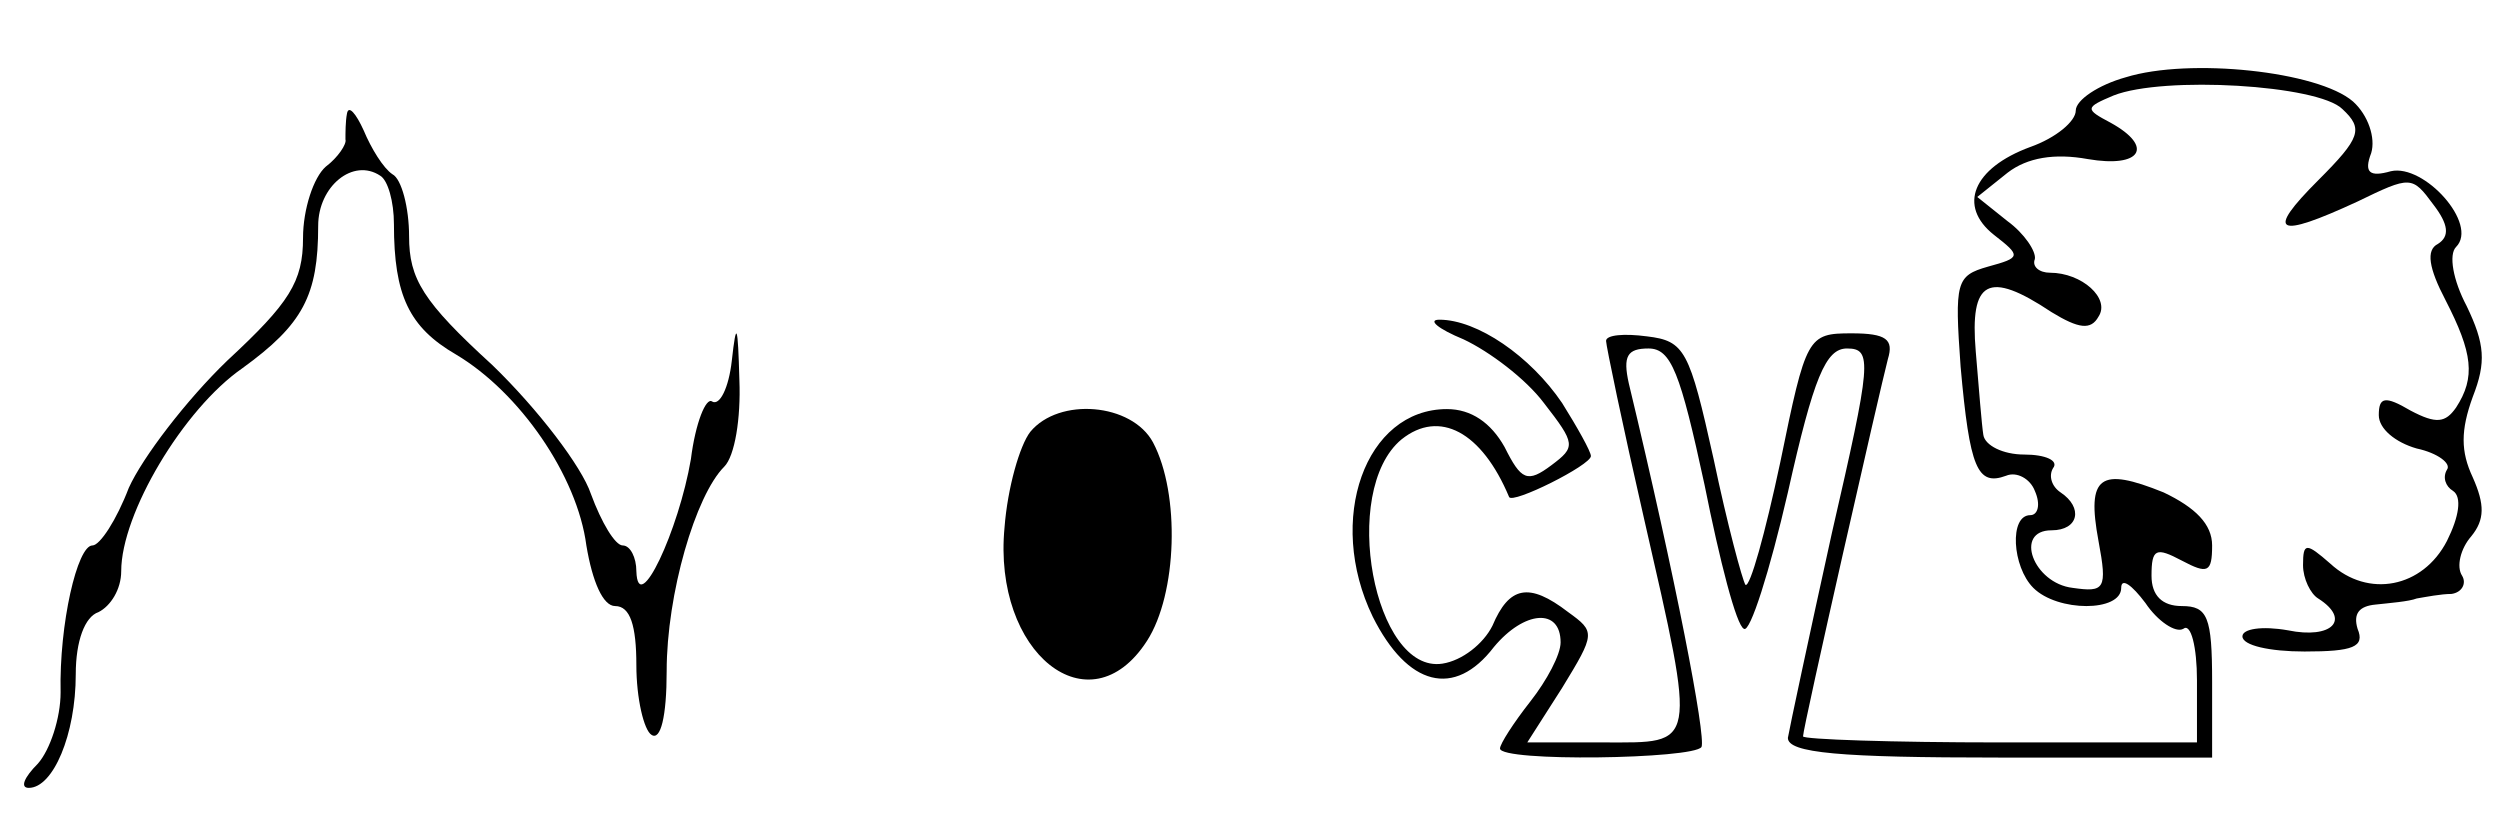
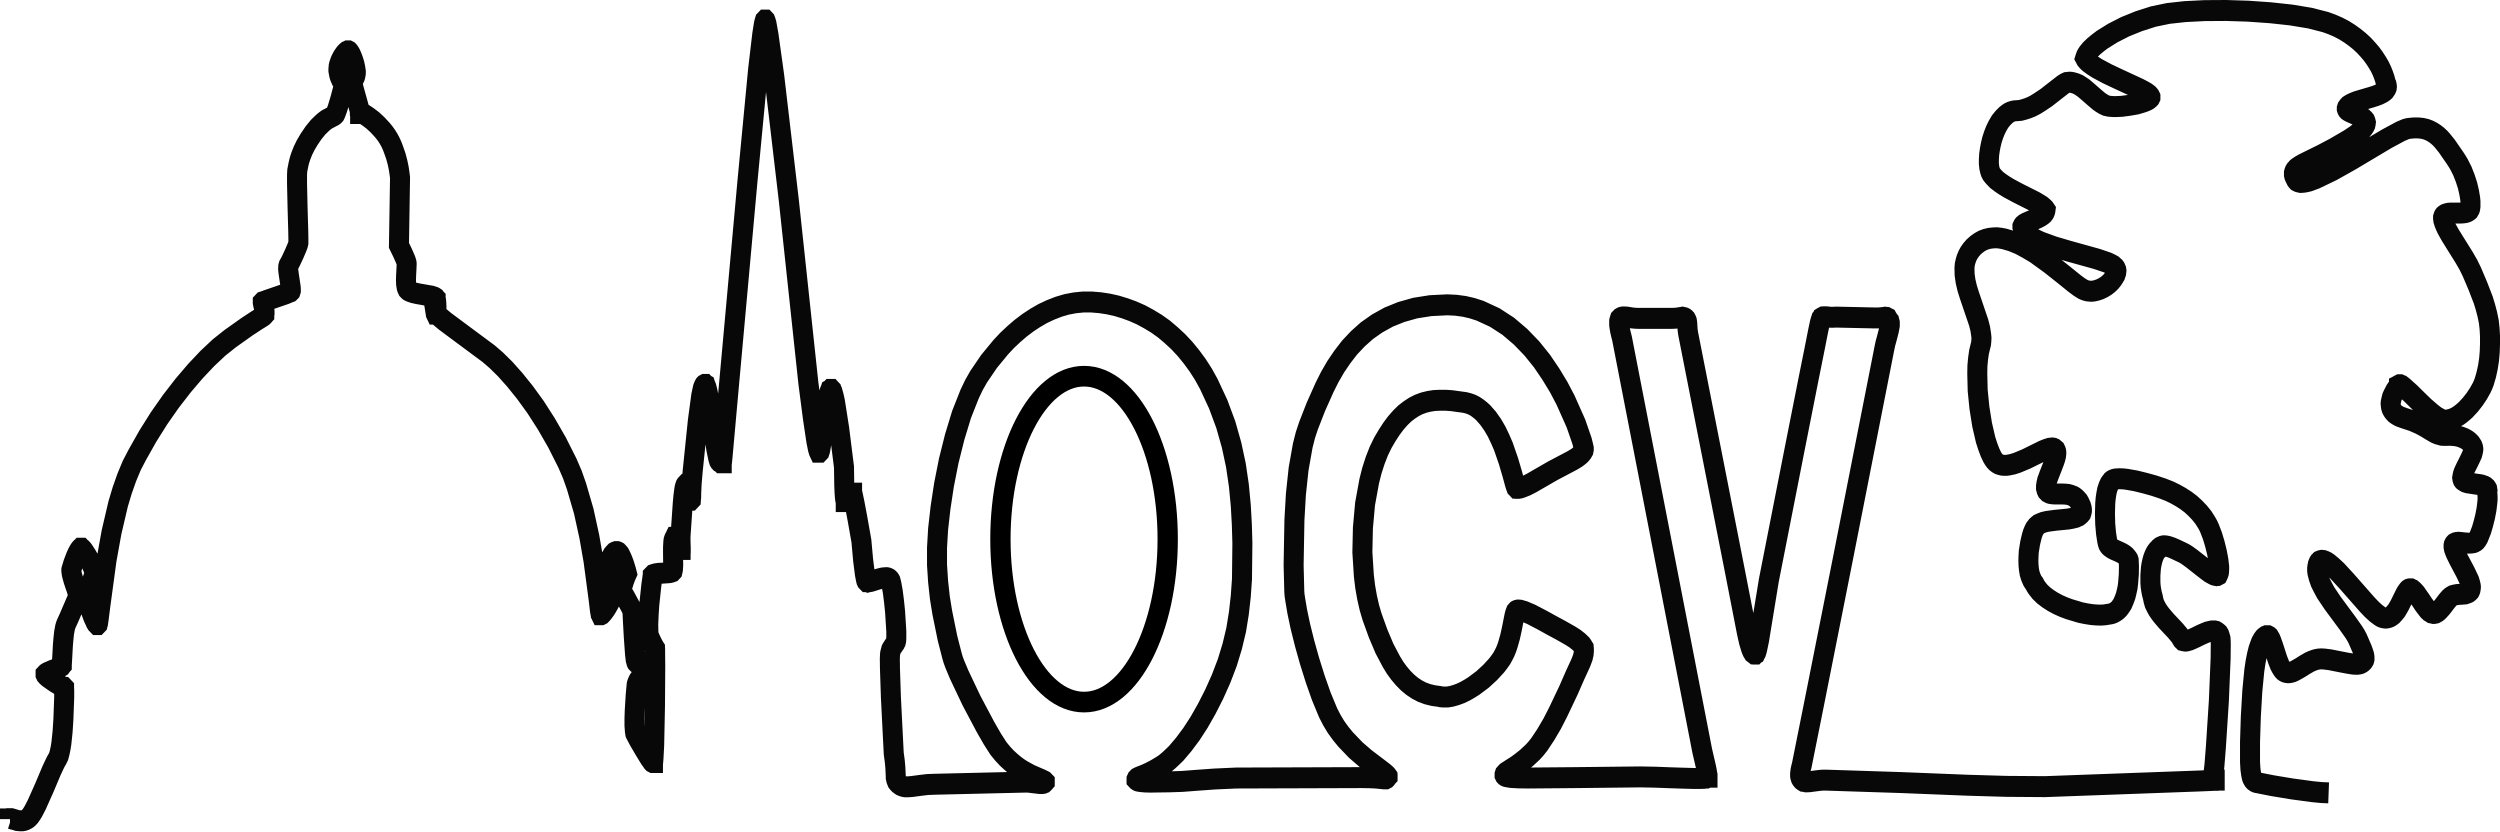
- <svg xmlns="http://www.w3.org/2000/svg" version="1.0" width="165pt" height="55pt" viewBox="0 0 165 55" preserveAspectRatio="xMidYMid meet">
-   <g transform="translate(0,55) scale(0.1,-0.1)" fill="#000000" stroke="none">
-     <path d="M1403 499 c-18 -5 -33 -15 -33 -22 0 -7 -13 -18 -30 -24 -38 -14 -48 -39 -24 -58 18 -14 18 -15 -4 -21 -21 -6 -22 -10 -18 -66 6 -67 11 -79 30 -72 7 3 16 -2 19 -10 4 -9 2 -16 -3 -16 -14 0 -12 -34 2 -48 16 -16 58 -16 58 0 0 7 7 2 16 -10 8 -12 20 -20 25 -17 5 4 9 -12 9 -34 l0 -41 -130 0 c-71 0 -130 2 -130 4 0 6 51 230 56 249 4 13 -1 17 -24 17 -29 0 -30 -2 -47 -85 -10 -47 -20 -83 -23 -81 -2 3 -12 40 -21 83 -16 72 -19 78 -44 81 -15 2 -27 1 -27 -3 0 -3 11 -56 25 -117 35 -153 35 -148 -26 -148 l-51 0 23 36 c22 36 22 37 4 50 -26 20 -39 17 -50 -9 -6 -12 -20 -23 -33 -25 -45 -7 -68 114 -27 148 25 20 53 5 71 -38 2 -5 54 21 54 27 0 3 -9 19 -19 35 -21 31 -56 55 -81 55 -8 0 -1 -6 16 -13 17 -8 41 -26 53 -42 21 -27 21 -29 5 -41 -16 -12 -20 -10 -31 12 -9 16 -22 25 -38 25 -54 0 -80 -73 -49 -137 23 -46 54 -54 80 -20 20 24 44 26 44 3 0 -8 -9 -25 -20 -39 -11 -14 -20 -28 -20 -31 0 -9 128 -7 133 1 3 7 -17 111 -48 240 -4 18 -1 23 13 23 15 0 21 -16 37 -90 10 -50 21 -93 26 -95 4 -3 17 38 29 90 17 76 25 95 39 95 17 0 16 -9 -10 -122 -15 -68 -28 -129 -29 -135 0 -10 34 -13 140 -13 l140 0 0 50 c0 43 -3 50 -20 50 -13 0 -20 7 -20 20 0 18 3 19 20 10 17 -9 20 -8 20 10 0 14 -11 25 -32 35 -42 17 -51 11 -43 -32 6 -32 4 -34 -17 -31 -26 3 -39 38 -14 38 18 0 21 15 6 25 -6 4 -8 11 -5 16 4 5 -5 9 -19 9 -14 0 -26 6 -27 13 -1 6 -3 31 -5 55 -4 47 8 54 50 26 18 -11 26 -12 31 -3 8 12 -11 29 -32 29 -7 0 -12 4 -10 9 1 5 -7 17 -18 25 l-20 16 20 16 c13 10 31 13 53 9 35 -6 44 8 15 24 -17 9 -17 10 2 18 33 13 135 7 151 -9 14 -13 12 -19 -16 -47 -35 -35 -28 -39 26 -14 35 17 36 17 50 -2 10 -13 11 -21 3 -26 -8 -4 -6 -16 5 -37 18 -35 20 -51 7 -71 -7 -10 -13 -11 -30 -2 -17 10 -21 9 -21 -3 0 -9 11 -18 25 -22 14 -3 23 -10 20 -14 -3 -5 -1 -11 4 -14 6 -4 4 -17 -4 -33 -16 -31 -52 -38 -77 -15 -16 14 -18 14 -18 -1 0 -9 5 -19 10 -22 22 -14 9 -27 -20 -21 -17 3 -30 1 -30 -4 0 -6 18 -10 41 -10 32 0 40 3 35 15 -3 10 1 15 12 16 9 1 22 2 27 4 6 1 16 3 23 3 7 1 10 7 7 12 -4 6 -1 18 6 26 9 11 9 21 1 39 -8 17 -8 31 0 53 9 23 8 35 -4 60 -9 17 -12 34 -7 39 15 15 -21 55 -43 50 -14 -4 -18 -1 -13 12 3 10 -2 25 -12 34 -23 20 -108 29 -150 16z" />
-     <path d="M229 475 c-1 -5 -1 -13 -1 -17 1 -3 -5 -12 -13 -18 -8 -7 -15 -28 -15 -47 0 -29 -9 -43 -50 -81 -27 -26 -56 -64 -65 -84 -8 -21 -19 -38 -24 -38 -10 0 -22 -52 -21 -97 0 -17 -7 -38 -15 -47 -9 -9 -12 -16 -6 -16 16 0 31 35 31 75 0 22 6 38 15 41 8 4 15 15 15 27 0 38 41 107 80 134 40 29 50 48 50 94 0 26 23 45 41 33 5 -3 9 -17 9 -32 0 -47 10 -68 41 -86 42 -25 80 -80 86 -126 4 -24 11 -40 19 -40 10 0 14 -13 14 -39 0 -22 5 -43 10 -46 6 -4 10 12 10 42 0 51 19 116 38 135 7 7 11 32 10 57 -1 37 -2 40 -5 13 -2 -18 -8 -30 -13 -27 -4 3 -11 -14 -14 -38 -8 -47 -35 -105 -36 -74 0 9 -4 17 -9 17 -5 0 -14 15 -21 34 -6 18 -35 56 -65 85 -46 42 -55 57 -55 85 0 19 -5 38 -11 41 -6 4 -14 17 -19 29 -5 11 -10 17 -11 11z" />
-     <path d="M680 265 c-7 -9 -15 -37 -17 -63 -8 -83 56 -134 94 -75 20 31 22 97 4 131 -14 26 -62 30 -81 7z" />
+ <svg xmlns="http://www.w3.org/2000/svg" width="739.616mm" height="245.932mm" id="svg4632" version="1.1">
+   <defs id="defs4634" />
+   <g id="layer1" transform="translate(968.7655,573.1081)">
+     <g transform="matrix(8.934608,0,0,8.550648,-3230.609,4685.309)" id="g10723" style="stroke-width:2.619;stroke-miterlimit:4;stroke-dasharray:none">
+       <g transform="matrix(0.01687249,0,0,0.01846101,201.9118,-645.8174)" style="stroke:#000000;stroke-width:148.403;stroke-miterlimit:4;stroke-dasharray:none;stroke-opacity:0.968" id="g9302">
+         <g id="g9304" style="fill:none;stroke:#000000;stroke-width:148.403;stroke-miterlimit:4;stroke-dasharray:none;stroke-opacity:0.968">
+           <path id="path9306" d="m 3111.308,7473 v -1 h 1 l 1,-1 v 0 l 1,-1 h 1 2 3 l 3,1 6,1 17,5 20,6 11,1 12,1 h 12 l 12,-2 12,-4 6,-3 6,-3 6,-4 6,-5 11,-11 11,-15 13,-20 26,-48 56,-120 53,-120 24,-49 10,-19 10,-16 4,-8 5,-10 7,-25 7,-31 6,-36 9,-82 6,-88 6,-157 v -50 l -1,-14 v -4 l -1,-1 v 0 0 0 0 h -1 l -1,-1 -5,-2 -15,-8 -45,-26 -24,-16 -21,-14 -9,-7 -7,-6 -5,-6 -2,-2 -1,-2 v -1 -1 -1 -1 -1 l 1,-1 2,-2 2,-2 3,-2 7,-4 19,-8 22,-9 23,-8 20,-9 8,-4 7,-4 2,-3 2,-2 1,-2 1,-1 v -1 l 1,-17 2,-32 5,-88 4,-47 5,-45 7,-37 4,-14 4,-11 22,-46 26,-58 24,-53 9,-20 7,-12 1,-1 v -1 l 1,-3 v -4 -4 l -2,-9 -3,-12 -9,-28 -11,-30 -11,-32 -9,-31 -3,-13 -2,-13 -1,-10 v -5 l 1,-4 6,-18 7,-23 10,-25 10,-25 11,-23 11,-19 5,-7 4,-5 2,-2 2,-1 1,-1 h 1 1 1 1 l 1,1 2,1 3,2 3,3 7,8 7,10 17,25 18,30 16,31 13,29 5,14 3,11 1,10 v 4 4 l -2,8 -3,9 -8,22 -21,54 -11,27 -8,24 -2,10 -2,9 -1,4 v 3 3 l 1,2 5,14 9,23 23,62 12,31 13,27 5,11 5,8 3,3 2,2 2,2 h 1 1 v 0 l 1,-1 1,-1 2,-7 4,-27 13,-98 46,-324 37,-196 49,-200 30,-96 34,-92 37,-85 42,-77 78,-132 83,-126 88,-120 90,-111 91,-102 89,-90 87,-78 83,-63 127,-86 72,-45 34,-20 9,-6 4,-3 3,-3 1,-2 2,-2 v -2 l 1,-3 1,-6 v -7 -7 l -1,-8 -3,-15 -7,-29 -2,-10 v -3 -1 -1 0 0 0 l 1,-1 1,-1 7,-2 22,-8 67,-22 70,-23 25,-10 8,-3 2,-2 2,-1 1,-1 v 0 l 1,-3 1,-3 v -3 -9 l -1,-12 -9,-58 -5,-32 -4,-29 -1,-13 1,-11 v -5 l 1,-4 1,-3 1,-3 8,-13 10,-19 23,-47 21,-47 7,-18 2,-8 1,-5 v -9 -18 l -1,-57 -5,-165 -4,-170 v -62 l 1,-20 1,-13 9,-43 7,-28 11,-32 15,-36 20,-39 26,-42 32,-45 34,-40 30,-28 13,-11 12,-9 12,-8 10,-5 32,-16 6,-3 4,-3 3,-2 2,-2 1,-2 2,-2 3,-6 4,-10 10,-26 21,-67 18,-65 6,-22 1,-6 1,-3 v -1 -1 -1 l -2,-3 -4,-8 -14,-25 -7,-16 -4,-9 -3,-10 -2,-9 -2,-11 -2,-10 v -11 l 1,-11 1,-11 3,-12 4,-11 4,-11 5,-11 11,-20 6,-9 6,-8 6,-8 6,-6 5,-5 5,-4 3,-1 2,-1 2,-1 h 2 1 1 l 2,1 2,2 2,2 5,7 5,8 5,10 5,11 10,25 9,28 6,27 2,13 2,12 v 10 l -1,9 -2,8 -1,6 -2,6 -2,4 -2,4 -2,4 -4,5 -4,5 -1,2 -1,3 -1,2 -1,4 -1,4 v 4 3 l 1,4 2,11 8,30 23,79 20,69 3,11 1,7 v 3 0 1 0 0 0 h -1 v -1 0 l -1,-1 -1,-2 v -1 0 -1 0 l 1,-1 h 1 2 l 2,1 8,2 9,5 12,6 28,18 33,24 35,31 35,36 17,20 16,21 15,23 13,23 12,25 10,25 18,49 13,47 9,42 5,33 4,30 -8,480 26,51 19,41 7,17 2,7 2,6 1,6 v 8 l -1,22 -3,57 -1,30 1,28 2,13 2,11 3,9 2,4 2,4 3,3 3,3 4,3 6,3 11,4 15,5 32,7 36,6 35,6 31,5 12,4 10,3 4,2 3,2 2,3 1,1 v 1 l 1,6 2,8 2,19 1,22 v 22 19 l -1,7 v 6 l -1,2 v 1 h -1 v 0 0 1 0 -1 0 h -1 v 0 l -1,-2 -1,-6 30,27 40,32 100,71 223,158 57,47 65,61 71,76 76,90 79,104 80,119 80,133 77,146 36,80 31,84 54,177 41,179 31,170 38,273 10,81 4,21 1,6 1,2 h 1 v 0 h 1 1 l 2,-1 2,-2 2,-2 5,-5 6,-7 14,-18 14,-21 14,-24 12,-23 10,-20 3,-9 2,-7 1,-3 v -4 l -1,-7 -1,-8 -3,-9 -8,-18 -9,-19 -10,-20 -8,-20 -4,-11 -3,-10 -1,-10 -1,-10 1,-10 1,-12 2,-13 4,-13 8,-28 11,-26 6,-13 7,-11 6,-11 7,-8 7,-7 3,-3 4,-2 3,-1 3,-1 h 4 3 l 3,1 4,2 3,3 3,3 7,8 6,11 6,12 6,13 12,29 9,27 8,25 6,23 -8,17 -7,17 -8,22 -7,22 -3,11 -2,11 -2,10 v 9 l 1,4 v 4 l 2,3 1,3 19,29 22,39 21,37 7,15 2,6 2,5 1,8 1,14 2,42 7,120 9,120 5,41 4,14 1,4 1,2 1,1 2,2 2,1 2,1 3,1 h 3 l 3,1 7,-1 7,-1 7,-2 16,-4 16,-4 7,-1 7,-1 h 3 3 l 3,1 h 3 l 2,1 2,2 2,2 1,2 1,1 v 2 3 3 l -1,3 -1,4 -2,4 -6,8 -15,19 -18,21 -20,22 -18,23 -8,11 -6,12 -4,10 -2,6 -1,5 -7,73 -7,109 -2,56 v 50 l 3,38 2,14 1,5 2,4 25,45 40,65 39,61 15,20 5,7 2,2 2,1 v 0 0 h 1 v -2 l 2,-6 2,-24 5,-90 6,-278 2,-280 -1,-94 v -27 l -1,-7 v -2 -1 0 l -2,-3 -3,-5 -9,-15 -13,-25 -16,-34 -2,-6 -2,-7 -2,-20 -1,-53 3,-68 5,-73 15,-136 7,-47 2,-15 2,-8 v -1 l 1,-1 2,-2 2,-2 3,-1 3,-1 4,-1 8,-2 21,-3 24,-1 47,-3 9,-1 9,-2 3,-1 3,-1 3,-1 2,-2 1,-1 1,-1 1,-4 1,-4 1,-5 1,-14 1,-16 -1,-83 v -43 l 2,-37 2,-15 2,-6 2,-5 2,-4 2,-3 1,-2 h 2 l 1,-1 h 2 3 l 3,1 3,1 2,2 3,2 2,3 2,2 2,3 3,7 3,8 2,8 2,9 4,30 1,5 1,4 1,1 v 1 0 0 0 0 h 1 v 0 0 0 -1 l 1,-1 v -1 -1 -4 -4 l -1,-27 -1,-40 1,-25 2,-27 14,-194 5,-52 6,-44 3,-17 4,-13 2,-5 2,-3 1,-1 1,-1 1,-1 h 1 1 1 l 1,1 h 1 l 2,2 2,2 2,3 1,3 3,8 2,9 3,10 3,22 5,39 1,7 1,5 1,1 v 1 h 1 v 0 0 0 0 h 1 v 0 l 1,-1 v -1 l 1,-2 v -2 l 1,-5 1,-6 1,-40 3,-63 8,-89 38,-353 25,-178 7,-32 6,-25 4,-9 3,-7 3,-5 1,-1 2,-1 h 1 1 l 1,1 2,1 1,3 3,6 4,10 7,26 7,34 30,187 29,190 14,65 6,19 3,5 2,2 1,1 9,4 1,1 h 1 1 v 0 h 1 v -1 h 1 v -1 l 1,-1 1,-2 1,-8 3,-30 41,-436 144,-1516 79,-791 31,-251 12,-72 5,-19 2,-6 1,-1 1,-1 v 0 h 1 l 1,1 2,5 6,19 15,80 42,288 109,886 145,1294 33,243 26,167 12,56 5,16 2,4 1,2 h 1 v 0 0 h 1 l 1,-1 1,-1 1,-3 2,-5 2,-8 9,-51 22,-153 24,-154 7,-29 6,-22 3,-8 3,-5 1,-3 2,-1 1,-1 h 1 1 1 l 1,1 1,1 2,2 1,3 4,7 3,10 8,28 8,35 31,189 36,274 2,131 2,46 3,39 2,14 2,10 1,3 1,1 v 1 h 1 v 0 0 h 1 v 0 l 1,-1 27,-45 3,-4 4,-4 3,-4 1,-1 h 1 l 2,-1 v 0 h 1 1 v 0 h 1 v 1 h 1 l 1,2 1,2 1,2 5,22 9,41 22,112 29,156 13,137 13,98 7,35 3,12 2,4 1,1 1,1 1,1 h 1 l 3,1 3,1 4,-1 8,-1 11,-2 53,-16 28,-7 13,-2 13,-1 h 11 l 5,1 5,2 4,2 4,3 3,3 3,4 3,5 2,7 5,19 10,53 9,68 8,74 9,139 v 49 l -1,16 -1,5 -1,4 -3,5 -2,5 -6,8 -12,17 -6,9 -3,5 -3,5 -2,7 -2,7 -2,7 -2,9 -1,14 -1,24 1,70 7,202 21,397 8,57 4,44 3,60 v 10 l 2,9 2,8 3,7 3,7 5,6 7,7 8,6 9,6 10,4 10,3 11,2 h 11 12 l 27,-2 71,-9 45,-5 54,-2 667,-15 h 26 l 25,3 44,5 18,2 h 8 7 l 7,-1 2,-1 3,-1 2,-2 2,-1 2,-2 1,-2 1,-1 v -1 -1 l -1,-1 v -1 l -1,-1 -3,-3 -4,-2 -5,-2 -12,-6 -80,-33 -54,-28 -30,-18 -30,-21 -30,-24 -32,-28 -30,-31 -31,-36 -45,-67 -50,-83 -105,-189 -91,-183 -33,-75 -12,-31 -8,-26 -34,-126 -39,-183 -18,-106 -13,-114 -8,-118 v -121 l 8,-132 18,-152 26,-163 35,-169 44,-168 51,-160 60,-145 32,-64 35,-59 77,-108 87,-101 47,-48 49,-44 51,-42 54,-39 54,-34 56,-31 58,-26 59,-22 60,-17 61,-11 62,-6 h 62 l 63,5 62,9 61,13 62,18 60,21 59,25 58,30 57,33 56,38 53,43 52,46 50,51 48,56 46,60 43,64 40,69 70,144 56,144 43,145 32,143 22,143 14,140 8,136 4,133 -3,254 -9,122 -14,119 -20,118 -29,116 -37,116 -46,115 -52,111 -55,103 -56,94 -57,84 -57,73 -56,63 -28,26 -27,24 -26,21 -26,17 -47,27 -40,20 -32,14 -26,10 -19,7 -7,3 -6,3 -2,2 -2,1 -2,2 -2,2 -1,2 v 2 l -1,2 v 2 1 l 1,1 v 1 l 1,1 3,2 3,2 5,2 5,1 13,2 33,3 39,1 140,-2 95,-3 109,-8 131,-9 161,-7 930,-3 61,1 45,2 53,5 8,1 h 6 4 2 l 2,-1 1,-1 2,-1 1,-1 1,-1 3,-4 3,-5 1,-1 v -2 l -1,-2 v -2 l -3,-4 -5,-5 -14,-12 -20,-15 -120,-87 -74,-61 -75,-75 -36,-42 -34,-45 -31,-49 -28,-52 -50,-115 -46,-125 -42,-128 -37,-126 -31,-119 -23,-104 -15,-85 -5,-32 -2,-26 -5,-186 6,-321 11,-182 20,-179 31,-166 20,-75 23,-66 54,-132 66,-141 38,-72 43,-71 49,-69 54,-67 61,-62 68,-58 76,-51 85,-45 93,-36 104,-28 113,-17 125,-6 64,3 62,8 59,13 58,18 109,48 100,62 91,74 84,83 75,89 66,93 59,93 50,91 77,165 45,124 10,39 3,13 v 8 l -1,5 -1,5 -3,5 -3,5 -8,10 -10,10 -13,10 -14,10 -33,19 -143,72 -158,87 -39,19 -34,13 -13,4 -12,2 h -4 -4 l -2,-1 h -2 l -1,-1 -1,-1 -1,-1 -1,-3 -3,-6 -7,-21 -19,-67 -28,-91 -38,-105 -24,-53 -26,-52 -30,-49 -34,-46 -37,-40 -20,-17 -20,-15 -22,-14 -23,-11 -24,-8 -25,-6 -98,-13 -45,-3 h -43 l -42,2 -40,6 -38,9 -37,13 -35,17 -35,22 -34,25 -33,31 -33,36 -32,41 -32,47 -32,52 -30,59 -27,66 -24,71 -20,75 -31,162 -16,170 -4,172 11,167 10,79 14,76 17,71 20,65 45,119 47,106 52,94 27,42 29,38 31,35 32,31 34,27 36,23 38,19 40,14 43,10 45,6 14,3 15,1 h 31 l 31,-5 33,-9 34,-12 33,-15 33,-18 33,-20 63,-45 57,-50 48,-50 20,-25 17,-23 14,-24 13,-25 11,-26 9,-26 16,-54 12,-52 18,-87 4,-17 4,-13 2,-5 2,-5 3,-3 2,-3 1,-1 2,-1 3,-1 5,-1 h 5 l 11,1 14,4 15,4 17,7 37,15 80,40 72,38 68,35 70,38 33,20 28,21 12,11 11,10 8,11 7,11 1,12 v 12 l -1,11 -1,11 -3,10 -2,11 -8,21 -9,22 -12,25 -29,60 -49,107 -77,155 -44,82 -48,78 -48,69 -25,30 -24,25 -46,41 -41,31 -36,25 -30,18 -24,15 -10,6 -8,5 -6,6 -2,2 -2,3 -2,2 -1,3 v 3 3 1 l 1,2 1,1 2,1 4,3 5,2 16,3 20,3 55,3 70,1 360,-3 473,-5 110,2 109,4 97,3 76,2 h 50 l 31,-1 9,-1 4,-1 h 3 l 2,-1 3,-1 1,-2 2,-1 v -1 h 1 v -2 -2 -3 -8 l -2,-9 -4,-23 -6,-28 -27,-111 -275,-1351 -320,-1570 -9,-34 -5,-21 -4,-21 -3,-21 v -10 -9 -8 l 2,-8 1,-3 1,-3 1,-3 2,-2 2,-2 2,-2 2,-1 3,-2 2,-1 3,-1 6,-1 h 7 7 l 16,1 39,6 22,2 23,1 h 251 l 20,-1 17,-1 26,-4 11,-1 4,-1 5,1 4,1 4,1 4,2 4,3 2,2 2,2 1,2 1,2 3,5 2,5 1,6 1,6 1,13 2,32 2,18 3,18 347,1683 88,431 15,64 15,48 7,17 3,6 4,6 3,5 4,3 4,3 h 2 l 2,1 h 1 1 l 1,-1 2,-1 2,-4 3,-5 5,-15 5,-21 12,-55 12,-71 60,-350 186,-903 107,-516 52,-247 9,-44 12,-58 12,-54 6,-20 3,-8 1,-3 2,-2 2,-2 1,-2 2,-1 2,-2 1,-1 2,-1 2,-1 h 3 l 4,-1 h 5 12 l 31,3 h 20 l 23,-1 286,6 h 22 l 19,-1 30,-3 5,-1 6,1 h 2 l 2,1 h 2 l 2,1 2,1 1,2 2,2 1,1 2,3 1,2 2,6 3,2 2,3 2,2 1,4 1,3 1,4 v 9 11 l -2,11 -5,25 -16,59 -9,31 -7,31 -308,1492 -207,995 -99,472 -5,18 -4,18 -2,16 -1,8 v 7 8 l 1,6 2,6 2,6 3,5 4,5 4,4 6,4 3,1 3,2 8,1 8,2 h 8 l 19,-1 22,-3 49,-6 26,-2 h 28 l 550,17 497,19 287,8 285,2 1143,-40 100,-4 10,-1 h 5 l 1,-1 h 1 v 0 0 0 0 -1 0 0 h -1 l -15,-5 -2,-1 -1,-1 h -1 v -1 -1 0 -1 0 l 1,-1 h 1 l 2,-2 3,-1 11,-90 11,-132 22,-326 13,-301 1,-100 -1,-30 -1,-10 -1,-3 -1,-2 -3,-12 -4,-11 -5,-8 -7,-6 -7,-5 -7,-4 -9,-2 h -9 -10 l -10,2 -22,5 -23,9 -24,10 -47,22 -23,10 -20,8 -19,5 -8,1 -8,-1 -6,-1 -4,-1 -2,-2 -3,-2 -2,-2 -4,-6 -8,-14 -11,-14 -27,-31 -68,-69 -34,-38 -16,-20 -15,-21 -12,-21 -11,-22 -7,-23 -5,-24 -7,-25 -5,-25 -4,-26 -2,-27 v -52 l 4,-51 4,-24 5,-22 6,-21 7,-18 8,-17 8,-13 5,-6 4,-5 5,-5 5,-3 4,-5 3,-4 4,-3 4,-3 5,-2 4,-2 5,-2 4,-1 5,-1 h 5 l 11,1 11,2 11,3 24,8 26,11 53,24 14,7 17,10 36,25 80,60 38,28 17,12 17,9 14,7 6,2 6,1 5,1 5,-1 h 2 l 2,-1 1,-2 2,-1 2,-4 2,-5 2,-6 1,-7 1,-17 v -20 l -6,-48 -11,-55 -15,-58 -18,-57 -21,-52 -11,-23 -12,-20 -24,-36 -28,-33 -31,-31 -33,-29 -36,-26 -39,-24 -41,-22 -43,-20 -51,-19 -63,-20 -68,-18 -68,-16 -65,-11 -28,-3 -26,-1 -23,1 -9,1 -8,2 -8,3 -6,3 -4,3 -2,3 -1,2 -7,7 -6,8 -5,10 -5,11 -9,25 -6,30 -5,32 -3,35 -2,73 2,72 6,65 8,50 4,18 2,7 2,5 2,4 3,4 3,4 4,4 8,6 9,6 11,6 11,5 24,10 24,11 11,6 11,7 10,8 8,9 4,5 4,5 3,5 2,6 2,44 -1,55 -5,61 -4,32 -7,31 -8,31 -11,28 -12,27 -16,23 -8,10 -10,10 -10,8 -11,7 -11,6 -13,5 -13,3 -14,2 -25,4 -29,2 -34,-1 -36,-3 -40,-6 -41,-8 -84,-24 -42,-15 -40,-17 -39,-20 -36,-22 -33,-24 -28,-26 -23,-28 -10,-15 -8,-15 -8,-10 -7,-11 -11,-24 -9,-27 -5,-29 -3,-30 -1,-32 1,-31 2,-32 10,-60 13,-52 7,-21 8,-18 7,-13 4,-5 3,-3 6,-8 8,-7 9,-7 11,-5 24,-9 27,-6 62,-8 65,-6 30,-3 28,-5 25,-6 11,-5 10,-4 8,-6 7,-6 6,-7 3,-9 2,-9 v -10 l -2,-12 -4,-13 -6,-13 -6,-12 -6,-10 -8,-9 -8,-8 -8,-7 -8,-6 -9,-5 -19,-7 -19,-5 -20,-2 -20,-1 h -39 -18 l -16,-1 -15,-2 -7,-2 -6,-3 -6,-3 -4,-4 -5,-5 -3,-6 -2,-7 -2,-7 v -8 -9 l 3,-18 5,-21 17,-44 19,-46 18,-45 7,-20 5,-19 2,-17 v -8 l -1,-7 -2,-6 -3,-6 -5,-4 -5,-4 -3,-1 -4,-2 -7,-1 -9,1 -10,1 -23,7 -26,10 -125,59 -68,27 -33,10 -31,6 -15,2 h -15 l -14,-1 -13,-3 -13,-4 -11,-6 -11,-8 -10,-10 -9,-12 -9,-14 -17,-34 -16,-41 -16,-47 -26,-107 -20,-120 -13,-123 -3,-119 1,-56 5,-51 7,-47 10,-40 5,-19 2,-20 1,-20 -2,-21 -7,-44 -12,-45 -69,-194 -16,-49 -12,-49 -7,-48 -1,-46 2,-23 5,-22 7,-22 9,-21 12,-21 14,-19 18,-20 21,-18 23,-16 24,-13 25,-9 26,-6 26,-3 28,-1 27,3 28,5 57,16 58,23 58,30 58,33 110,76 99,75 83,64 34,24 27,16 12,5 12,4 13,3 13,1 12,1 13,-1 25,-5 25,-8 24,-11 22,-13 20,-15 18,-17 14,-17 12,-18 5,-8 3,-9 3,-8 1,-8 1,-8 -1,-7 -3,-7 -3,-6 -5,-6 -6,-5 -8,-7 -11,-6 -28,-13 -80,-26 -211,-56 -110,-31 -98,-34 -40,-18 -34,-20 -14,-10 -11,-10 -9,-11 -6,-11 -7,-6 -5,-6 -4,-5 -2,-5 -1,-3 v -2 l 1,-2 v -3 l 2,-4 3,-4 5,-4 5,-4 13,-7 34,-14 37,-14 18,-8 17,-9 15,-10 6,-5 5,-6 4,-6 3,-7 2,-7 1,-7 -5,-7 -6,-6 -17,-14 -23,-14 -26,-15 -131,-63 -68,-35 -32,-19 -29,-19 -26,-19 -21,-21 -9,-10 -8,-10 -6,-11 -4,-11 -6,-24 -3,-28 v -30 l 2,-33 5,-35 7,-35 9,-36 12,-35 14,-34 16,-31 18,-29 21,-25 22,-21 12,-9 12,-8 13,-6 13,-4 14,-3 14,-1 29,-2 28,-7 29,-9 28,-11 28,-14 27,-16 52,-33 90,-67 35,-26 15,-9 13,-6 11,-1 11,-1 11,1 11,2 21,6 20,8 20,12 20,13 38,31 38,32 37,30 18,12 19,11 18,8 10,2 9,2 21,2 23,1 51,-2 55,-7 54,-9 46,-13 20,-7 16,-7 7,-4 5,-4 5,-4 3,-3 1,-2 1,-2 v -2 -2 -2 l -1,-2 -1,-2 -1,-2 -4,-5 -6,-6 -18,-13 -24,-13 -30,-15 -154,-68 -82,-37 -74,-38 -31,-19 -26,-18 -11,-9 -9,-9 -7,-8 -5,-9 3,-9 4,-10 6,-10 7,-10 19,-22 25,-23 29,-23 33,-24 79,-47 92,-45 101,-39 108,-33 111,-22 124,-13 145,-7 159,-1 164,5 164,11 155,16 139,22 115,28 49,17 46,19 44,22 40,24 38,26 35,27 33,29 29,30 27,30 23,30 21,31 19,31 15,30 12,29 10,28 7,27 5,10 2,9 1,9 -1,8 -3,7 -5,7 -5,7 -7,6 -9,6 -9,5 -21,10 -25,9 -26,8 -110,31 -24,9 -20,9 -9,5 -8,5 -6,6 -5,6 -2,3 -1,3 -1,3 v 3 2 l 1,3 1,2 2,3 4,4 6,4 16,8 39,16 20,8 19,9 9,5 7,6 7,6 5,6 3,7 2,8 -1,8 -2,9 -5,10 -7,10 -10,12 -13,12 -36,28 -50,32 -108,60 -93,47 -136,64 -24,13 -19,12 -8,6 -6,7 -6,6 -4,6 -3,7 -2,7 v 8 8 l 2,8 4,9 10,19 4,5 4,4 6,3 6,2 14,3 18,-1 20,-3 22,-5 51,-18 122,-56 138,-74 267,-152 103,-53 37,-15 15,-4 12,-2 35,-3 h 32 l 30,3 27,6 25,9 22,11 21,13 20,15 18,16 17,18 32,38 60,83 15,22 14,22 26,49 21,51 17,50 12,49 8,45 2,20 v 19 17 l -2,14 -2,6 -3,5 -3,5 -5,4 -5,3 -6,3 -6,2 -8,2 -15,2 -17,1 h -36 -36 l -16,1 -14,3 -7,2 -5,2 -5,3 -5,4 -3,4 -2,5 -2,6 v 7 l 1,7 1,8 6,18 8,19 10,21 27,46 33,51 70,107 32,53 26,51 44,99 40,99 16,50 14,51 11,51 6,51 3,53 v 55 l -2,56 -5,56 -9,55 -12,52 -15,49 -9,22 -10,21 -24,41 -28,40 -32,39 -35,36 -19,16 -18,14 -19,13 -20,11 -19,8 -20,6 -19,4 -19,1 -10,-1 -11,-3 -11,-4 -12,-6 -25,-14 -26,-19 -56,-46 -55,-51 -51,-48 -43,-37 -16,-13 -7,-5 -6,-2 -3,-1 -2,-1 h -2 l -2,1 -1,1 -2,1 v 2 l -1,2 -3,3 -6,7 -8,10 -9,12 -8,15 -9,16 -8,17 -5,19 -4,18 -1,10 1,9 1,10 2,9 3,9 5,9 6,9 7,8 8,8 10,7 12,7 14,7 32,11 64,20 52,22 41,21 34,20 30,17 14,7 15,6 15,4 15,4 17,1 h 18 l 19,-1 18,1 17,1 16,2 16,3 15,4 14,5 13,5 12,6 12,7 10,7 9,8 8,8 6,9 6,9 4,10 1,5 1,6 v 5 l -1,7 -3,13 -4,14 -15,31 -17,33 -17,32 -15,31 -5,14 -3,13 -1,7 -1,5 1,6 1,5 2,5 3,4 4,3 5,3 5,3 6,3 14,4 33,5 35,5 17,2 16,3 15,5 6,2 6,3 5,4 5,4 3,4 3,5 1,6 1,6 -1,6 -2,8 3,15 1,17 v 20 l -2,21 -6,47 -10,50 -13,50 -14,46 -16,39 -7,16 -8,13 -4,5 -4,5 -5,4 -6,3 -5,3 -6,2 -13,2 -14,1 h -14 l -29,-2 -27,-3 -13,-1 -11,1 -5,1 -4,1 -4,2 -4,2 -3,3 -2,3 -2,4 -1,5 v 6 6 l 3,14 6,16 8,18 21,41 24,43 25,45 21,42 9,19 6,19 4,16 1,7 v 7 l -1,6 -1,6 -1,5 -2,5 -2,4 -3,3 -3,3 -4,3 -3,2 -5,2 -9,3 -9,3 -11,1 -46,3 -11,2 -11,2 -11,3 -9,5 -9,6 -9,8 -18,20 -35,44 -18,19 -9,9 -9,7 -9,5 -4,2 -5,1 -5,1 h -5 l -4,-1 -5,-1 -5,-1 -5,-3 -5,-3 -5,-3 -11,-10 -10,-12 -23,-29 -22,-32 -23,-31 -10,-14 -11,-12 -10,-10 -5,-4 -5,-4 -5,-2 -4,-2 h -5 -4 l -4,1 -5,3 -4,4 -4,5 -9,12 -9,15 -39,76 -12,20 -12,19 -14,16 -14,15 -8,6 -8,5 -8,4 -9,3 -9,2 -10,1 -10,-1 -10,-2 -11,-4 -12,-7 -28,-20 -31,-27 -34,-34 -151,-164 -73,-76 -34,-30 -30,-24 -14,-9 -13,-6 -12,-4 -11,-1 -5,1 -4,1 -5,2 -3,3 -4,4 -3,5 -5,12 -3,14 -2,15 v 15 l 2,16 9,34 13,35 19,36 21,37 52,74 110,142 45,61 17,26 13,24 33,73 10,27 4,12 2,10 1,9 v 8 4 l -1,4 -1,3 -2,3 -2,3 -2,3 -3,3 -3,3 -7,5 -8,4 -5,2 -5,1 -13,2 h -15 l -17,-1 -39,-6 -44,-8 -90,-17 -43,-5 -20,-1 -18,1 -18,3 -17,5 -17,6 -18,8 -33,18 -33,20 -31,17 -15,8 -14,6 -14,4 -7,1 -7,1 h -6 l -7,-1 -6,-1 -6,-2 -6,-3 -6,-4 -5,-5 -5,-6 -10,-15 -10,-18 -17,-42 -15,-45 -15,-44 -14,-38 -7,-16 -7,-11 -3,-5 -4,-3 -1,-1 -2,-1 -2,-1 h -2 -4 -3 l -4,2 -4,1 -3,2 -4,3 -4,3 -3,3 -7,9 -7,11 -7,12 -6,15 -13,35 -11,42 -10,49 -9,57 -15,148 -11,182 -6,179 v 142 l 3,49 5,35 3,14 3,12 4,9 5,8 2,3 3,3 2,2 3,2 6,4 7,3 8,2 8,1 19,4 85,16 145,23 155,20 66,6 51,2" style="fill:none;stroke:#000000;stroke-width:148.403;stroke-miterlimit:4;stroke-dasharray:none;stroke-opacity:0.968" />
+         </g>
+         <g style="stroke:#000000;stroke-width:148.403;stroke-miterlimit:4;stroke-dasharray:none;stroke-opacity:0.968" id="g9308" />
+       </g>
+       <ellipse transform="matrix(0.6636531,0,0,0.7055257,135.1633,-109.163)" id="path10717" style="fill:none;stroke:#000000;stroke-width:3.828;stroke-miterlimit:4;stroke-dasharray:none;stroke-dashoffset:0;stroke-opacity:1" cx="382.22" cy="-616.996" rx="15.772" ry="30.202" />
+     </g>
  </g>
</svg>
